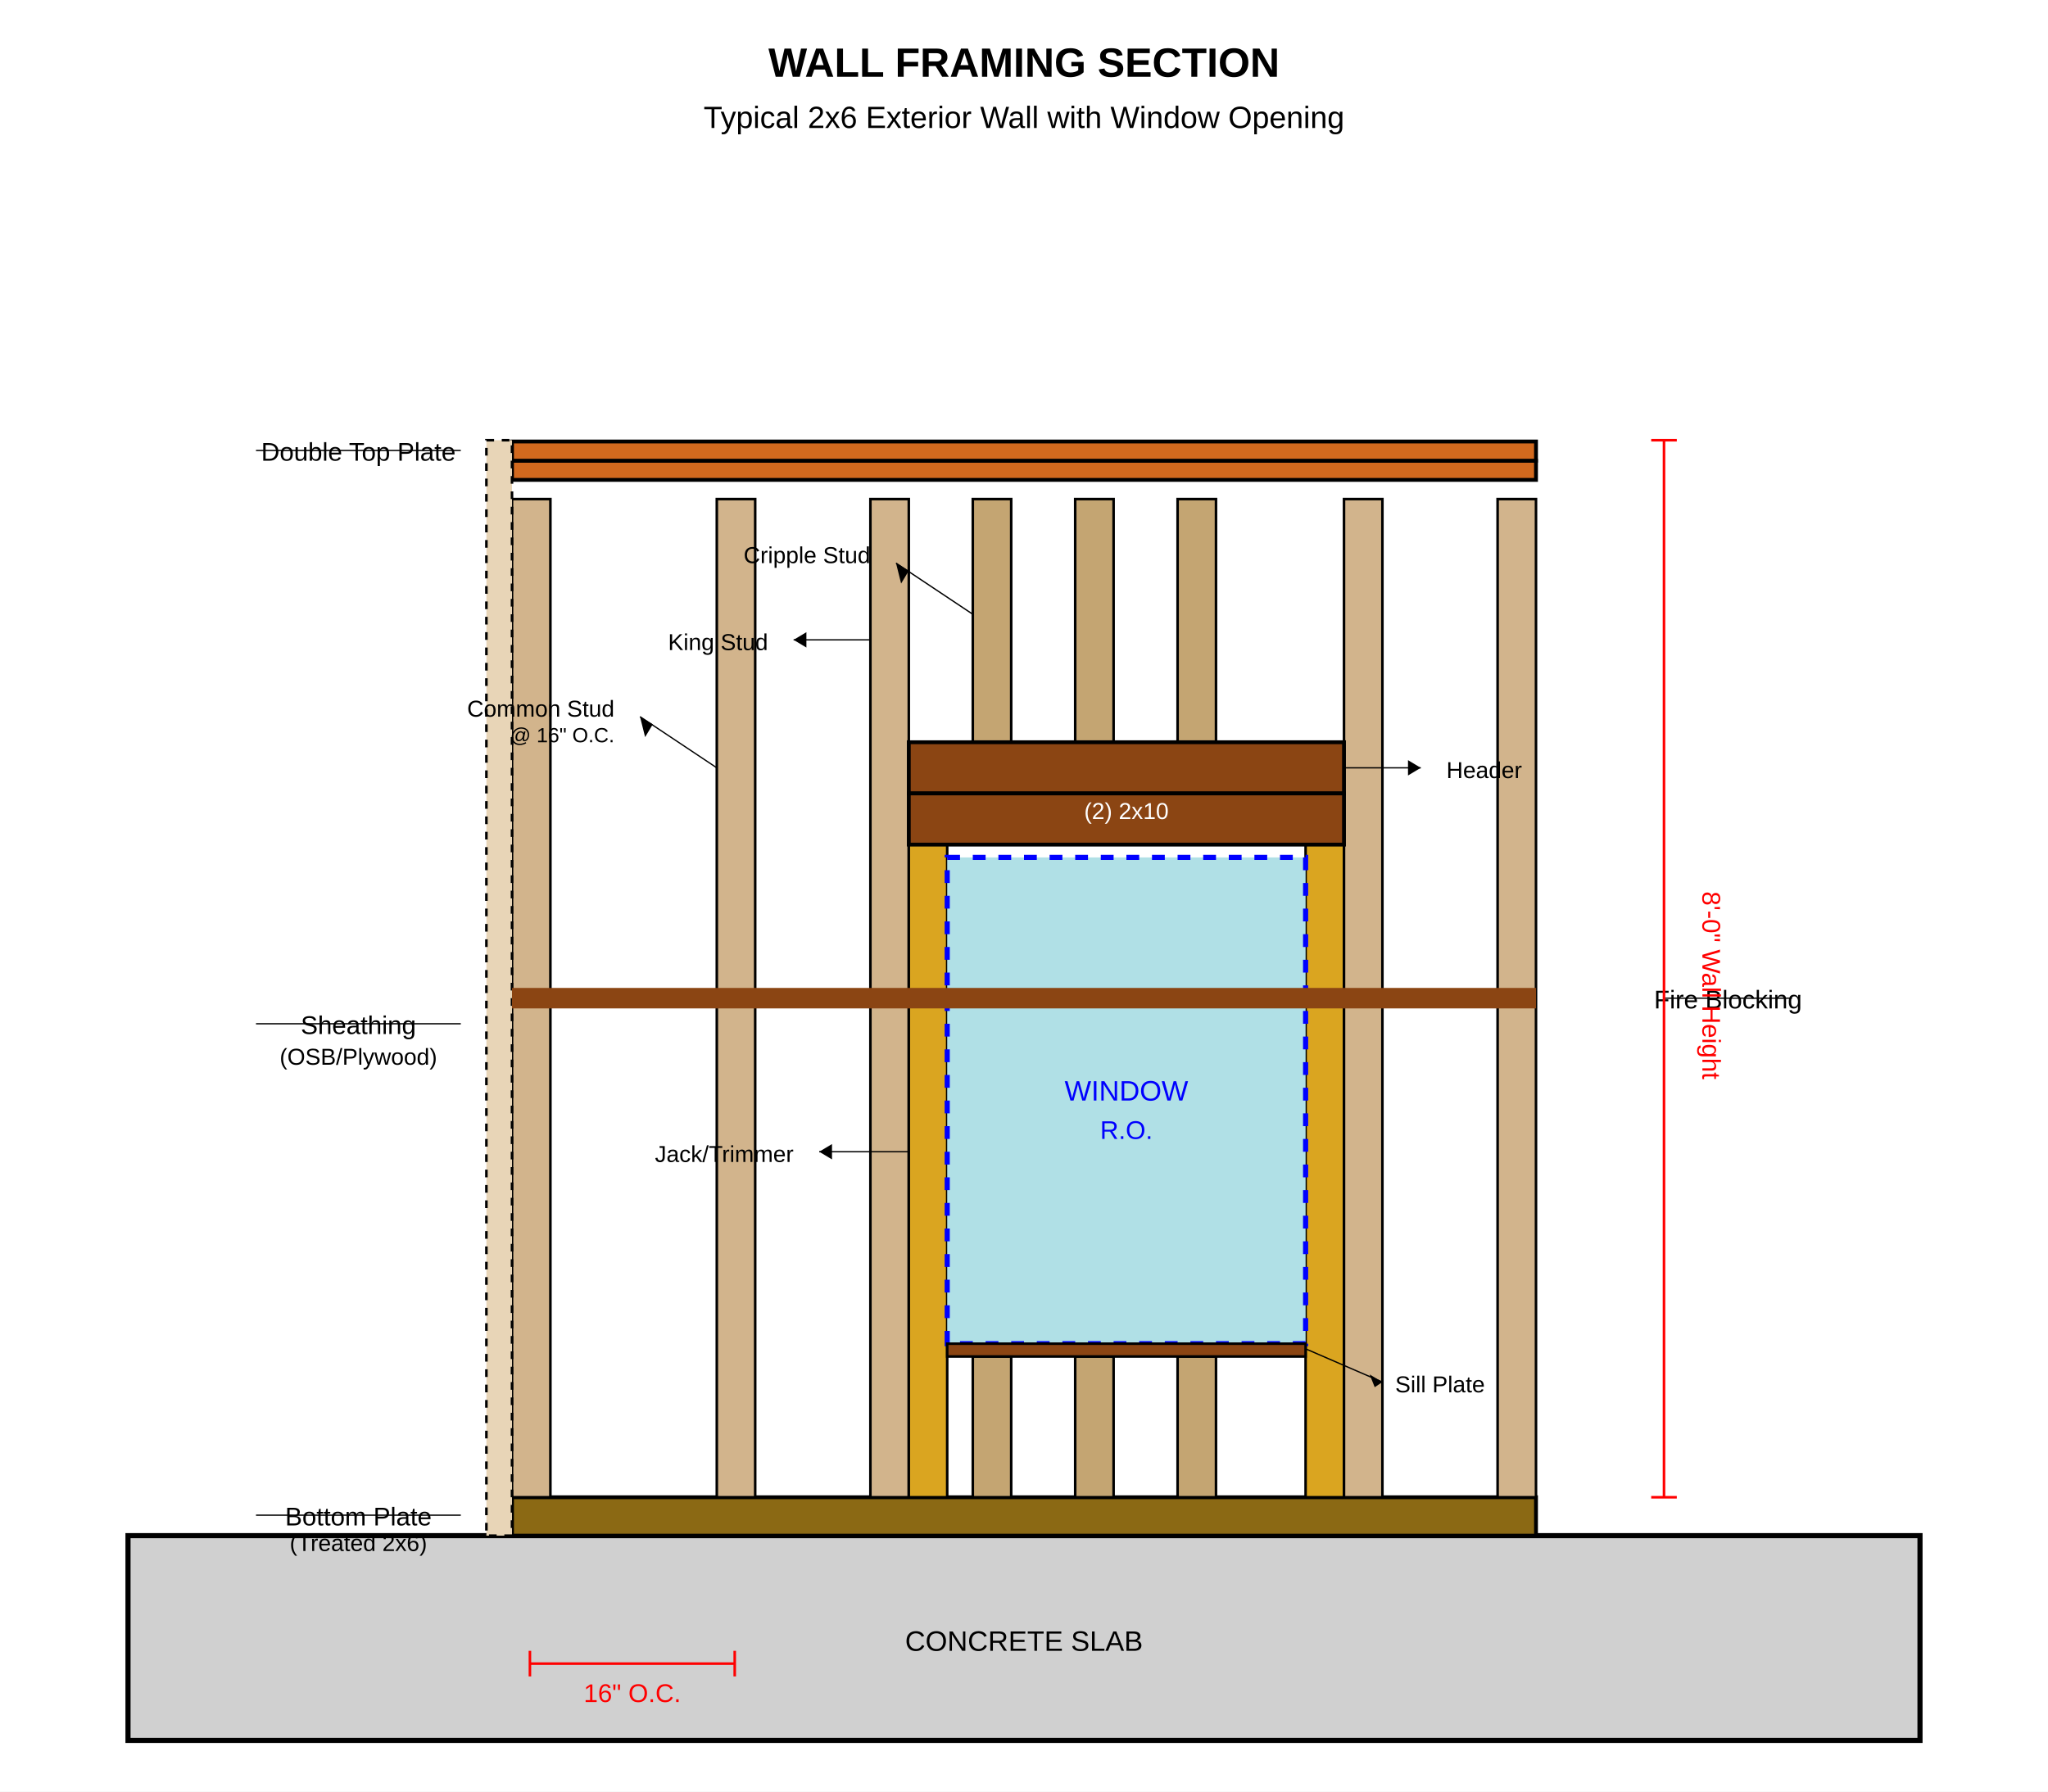
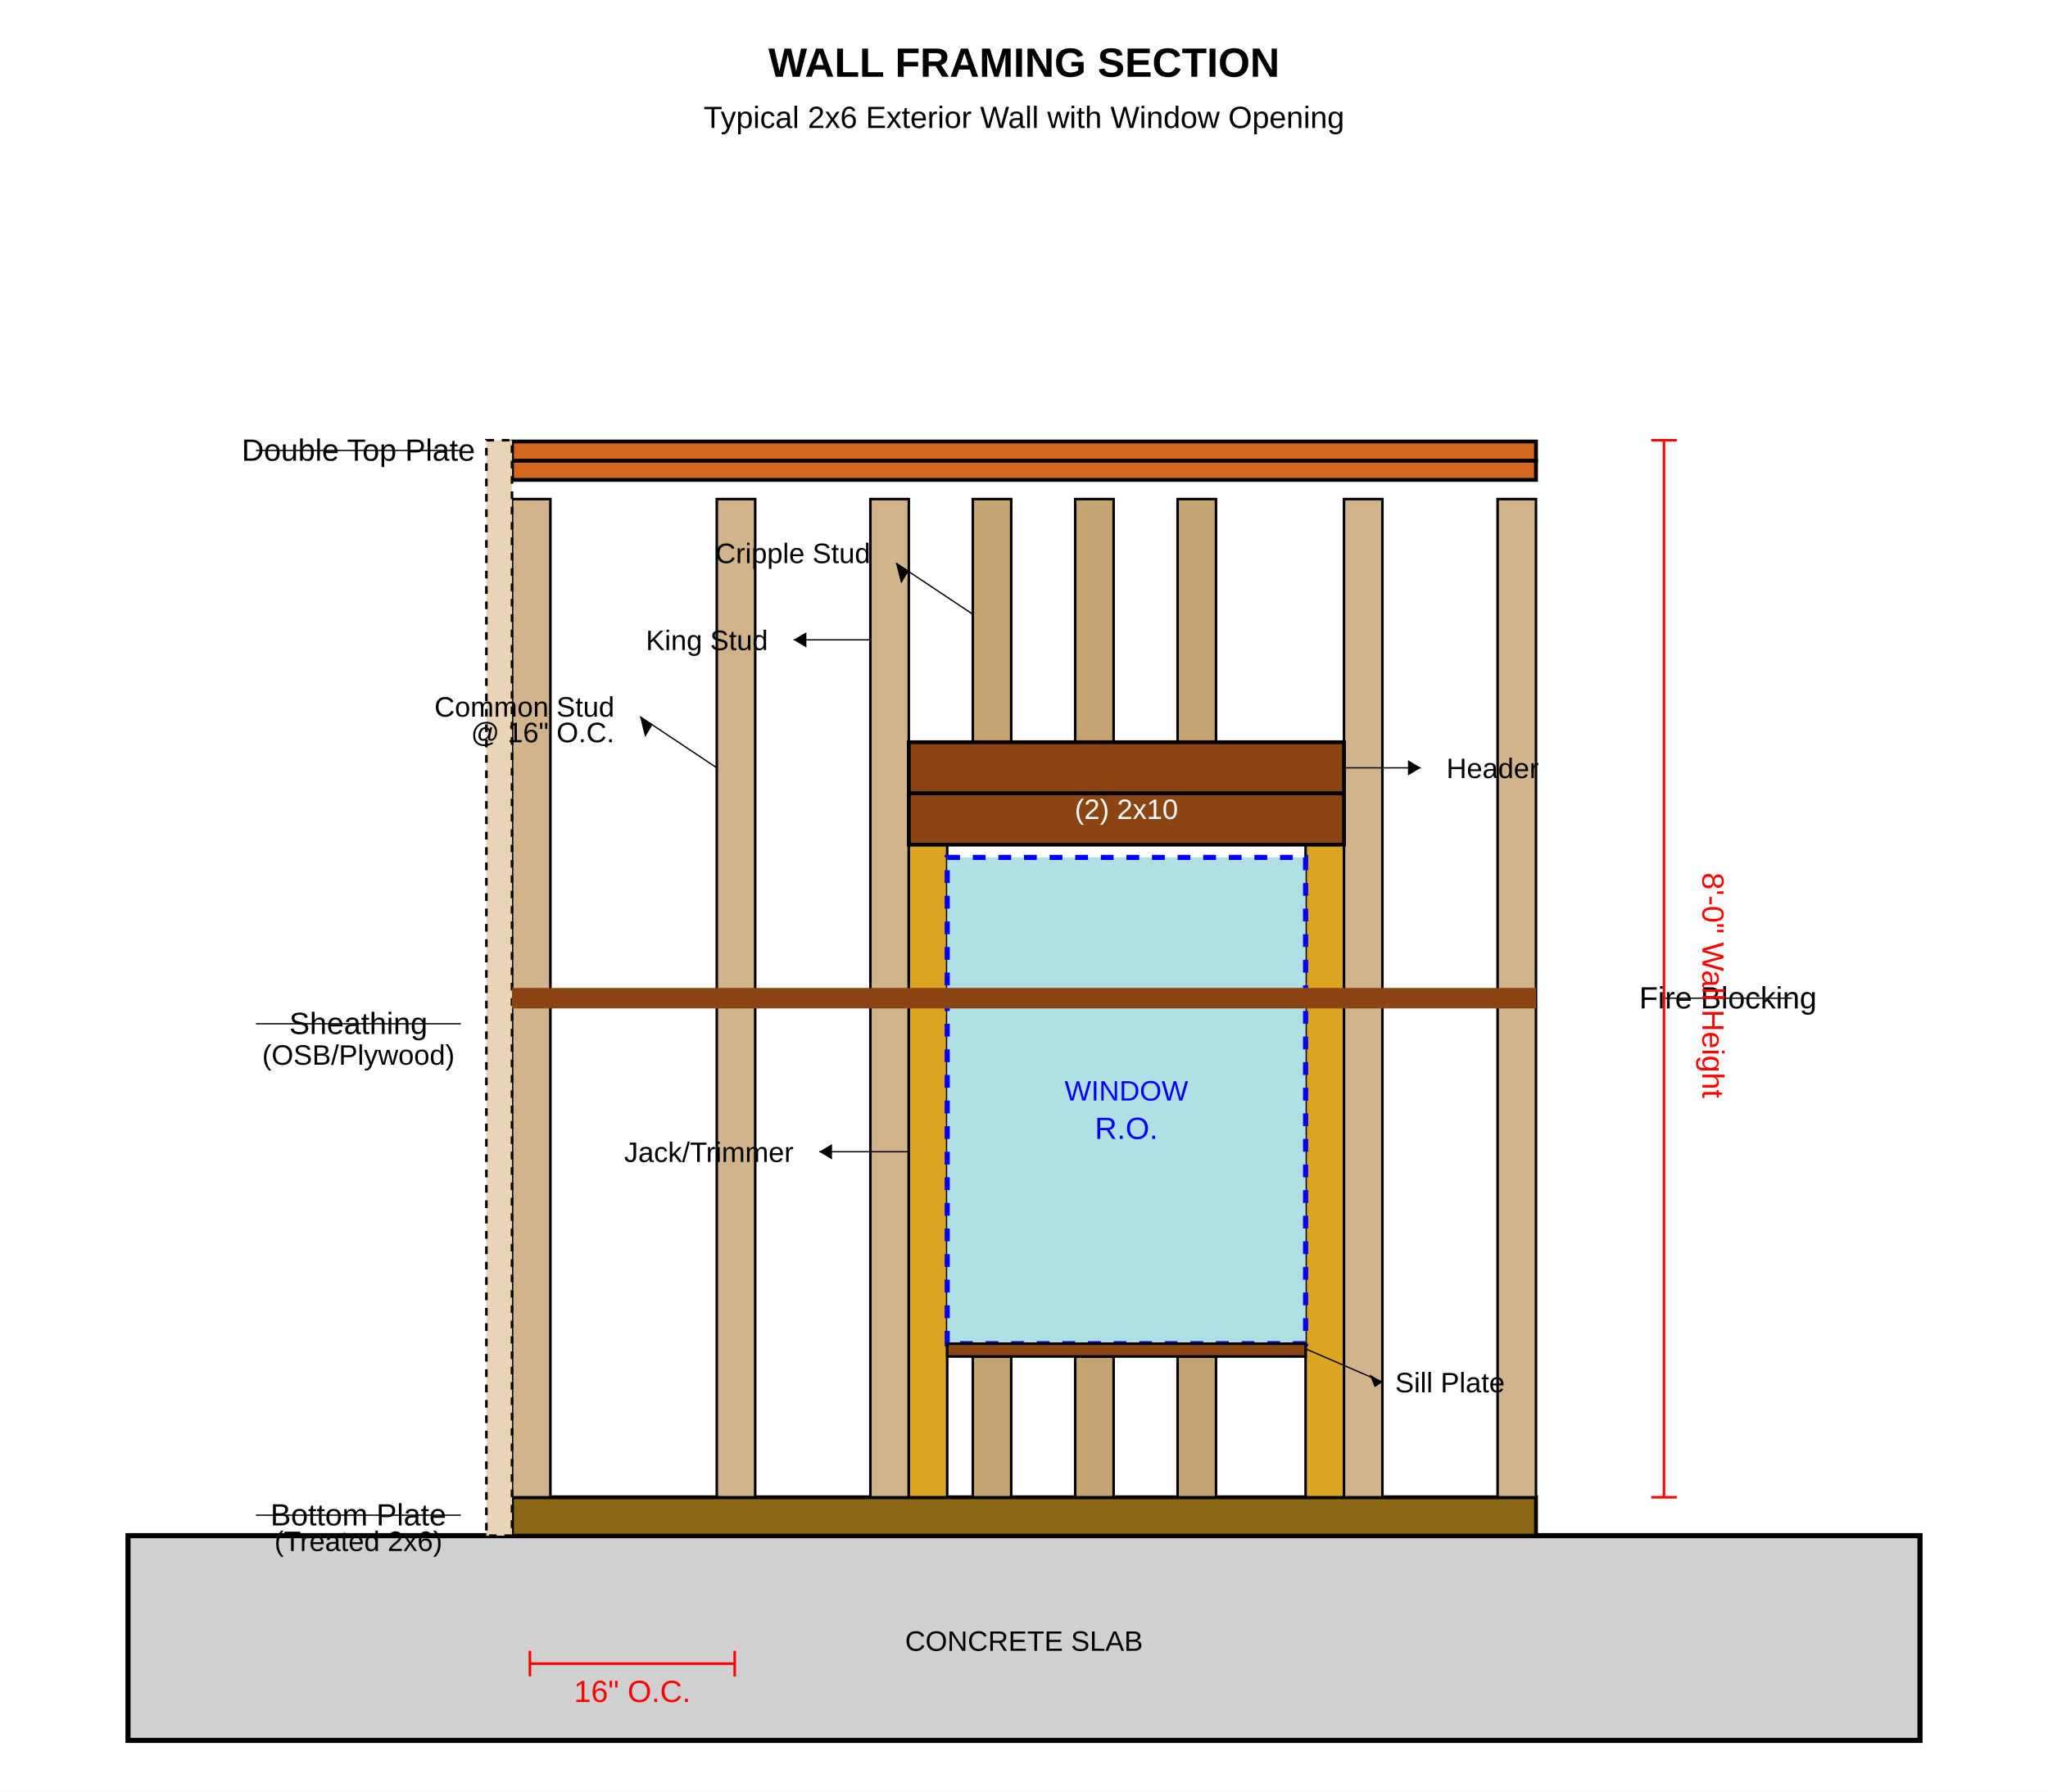
<svg xmlns="http://www.w3.org/2000/svg" width="800" height="700">
  <rect width="800" height="700" fill="#ffffff" />
  <text x="400" y="30" font-family="Arial" font-size="16" font-weight="bold" text-anchor="middle">WALL FRAMING SECTION</text>
  <text x="400" y="50" font-family="Arial" font-size="12" text-anchor="middle">Typical 2x6 Exterior Wall with Window Opening</text>
  <rect x="50" y="600" width="700" height="80" fill="#d0d0d0" stroke="#000" stroke-width="2" />
  <text x="400" y="645" font-family="Arial" font-size="11" text-anchor="middle">CONCRETE SLAB</text>
  <rect x="200" y="585" width="400" height="15" fill="#8b6914" stroke="#000" stroke-width="1.5" />
  <line x1="100" y1="592" x2="180" y2="592" stroke="#000" stroke-width="0.5" />
-   <text x="140" y="596" font-family="Arial" font-size="10" text-anchor="middle">Bottom Plate</text>
-   <text x="140" y="606" font-family="Arial" font-size="9" text-anchor="middle">(Treated 2x6)</text>
+   <text x="140" y="596" font-family="Arial" font-size="12" text-anchor="middle">Bottom Plate</text>
+   <text x="140" y="606" font-family="Arial" font-size="11" text-anchor="middle">(Treated 2x6)</text>
  <g id="studs">
    <rect x="200" y="195" width="15" height="390" fill="#d2b48c" stroke="#000" stroke-width="1" />
    <rect x="280" y="195" width="15" height="390" fill="#d2b48c" stroke="#000" stroke-width="1" />
    <rect x="340" y="195" width="15" height="390" fill="#d2b48c" stroke="#000" stroke-width="1" />
    <rect x="355" y="330" width="15" height="255" fill="#daa520" stroke="#000" stroke-width="1" />
    <rect x="510" y="330" width="15" height="255" fill="#daa520" stroke="#000" stroke-width="1" />
    <rect x="525" y="195" width="15" height="390" fill="#d2b48c" stroke="#000" stroke-width="1" />
    <rect x="585" y="195" width="15" height="390" fill="#d2b48c" stroke="#000" stroke-width="1" />
  </g>
  <rect x="380" y="195" width="15" height="95" fill="#c4a572" stroke="#000" stroke-width="1" />
  <rect x="420" y="195" width="15" height="95" fill="#c4a572" stroke="#000" stroke-width="1" />
  <rect x="460" y="195" width="15" height="95" fill="#c4a572" stroke="#000" stroke-width="1" />
  <rect x="380" y="530" width="15" height="55" fill="#c4a572" stroke="#000" stroke-width="1" />
  <rect x="420" y="530" width="15" height="55" fill="#c4a572" stroke="#000" stroke-width="1" />
  <rect x="460" y="530" width="15" height="55" fill="#c4a572" stroke="#000" stroke-width="1" />
  <rect x="355" y="290" width="170" height="20" fill="#8b4513" stroke="#000" stroke-width="1.5" />
  <rect x="355" y="310" width="170" height="20" fill="#8b4513" stroke="#000" stroke-width="1.5" />
-   <text x="440" y="320" font-family="Arial" font-size="9" fill="#fff" text-anchor="middle">(2) 2x10</text>
+   <text x="440" y="320" font-family="Arial" font-size="11" fill="#fff" text-anchor="middle">(2) 2x10</text>
  <rect x="370" y="335" width="140" height="190" fill="#b0e0e6" stroke="#0000ff" stroke-width="2" stroke-dasharray="5,5" />
  <text x="440" y="430" font-family="Arial" font-size="11" fill="#0000ff" text-anchor="middle">WINDOW</text>
-   <text x="440" y="445" font-family="Arial" font-size="10" fill="#0000ff" text-anchor="middle">R.O.</text>
+   <text x="440" y="445" font-family="Arial" font-size="12" fill="#0000ff" text-anchor="middle">R.O.</text>
  <rect x="370" y="525" width="140" height="5" fill="#8b4513" stroke="#000" stroke-width="1" />
  <rect x="200" y="180" width="400" height="7.5" fill="#d2691e" stroke="#000" stroke-width="1.5" />
  <rect x="200" y="172.5" width="400" height="7.5" fill="#d2691e" stroke="#000" stroke-width="1.5" />
  <line x1="100" y1="176" x2="180" y2="176" stroke="#000" stroke-width="0.5" />
-   <text x="140" y="180" font-family="Arial" font-size="10" text-anchor="middle">Double Top Plate</text>
+   <text x="140" y="180" font-family="Arial" font-size="12" text-anchor="middle">Double Top Plate</text>
  <rect x="190" y="172" width="10" height="428" fill="#e8d5b7" stroke="#000" stroke-width="1" stroke-dasharray="3,3" />
  <line x1="100" y1="400" x2="180" y2="400" stroke="#000" stroke-width="0.5" />
-   <text x="140" y="404" font-family="Arial" font-size="10" text-anchor="middle">Sheathing</text>
-   <text x="140" y="416" font-family="Arial" font-size="9" text-anchor="middle">(OSB/Plywood)</text>
+   <text x="140" y="404" font-family="Arial" font-size="12" text-anchor="middle">Sheathing</text>
+   <text x="140" y="416" font-family="Arial" font-size="11" text-anchor="middle">(OSB/Plywood)</text>
  <line x1="200" y1="390" x2="600" y2="390" stroke="#8b4513" stroke-width="8" />
  <line x1="650" y1="390" x2="700" y2="390" stroke="#000" stroke-width="0.5" />
-   <text x="675" y="394" font-family="Arial" font-size="10" text-anchor="middle">Fire Blocking</text>
+   <text x="675" y="394" font-family="Arial" font-size="12" text-anchor="middle">Fire Blocking</text>
  <g>
    <line x1="207" y1="650" x2="287" y2="650" stroke="#ff0000" stroke-width="1" />
    <line x1="207" y1="645" x2="207" y2="655" stroke="#ff0000" stroke-width="1" />
    <line x1="287" y1="645" x2="287" y2="655" stroke="#ff0000" stroke-width="1" />
-     <text x="247" y="665" font-family="Arial" font-size="10" fill="#ff0000" text-anchor="middle">16" O.C.</text>
+     <text x="247" y="665" font-family="Arial" font-size="12" fill="#ff0000" text-anchor="middle">16" O.C.</text>
  </g>
  <g>
    <line x1="650" y1="172" x2="650" y2="585" stroke="#ff0000" stroke-width="1" />
    <line x1="645" y1="172" x2="655" y2="172" stroke="#ff0000" stroke-width="1" />
    <line x1="645" y1="585" x2="655" y2="585" stroke="#ff0000" stroke-width="1" />
-     <text x="665" y="385" font-family="Arial" font-size="10" fill="#ff0000" transform="rotate(90 665 385)" text-anchor="middle">8'-0" Wall Height</text>
+     <text x="665" y="385" font-family="Arial" font-size="12" fill="#ff0000" transform="rotate(90 665 385)" text-anchor="middle">8'-0" Wall Height</text>
  </g>
  <line x1="340" y1="250" x2="310" y2="250" stroke="#000" stroke-width="0.5" />
  <polygon points="310,250 315,247 315,253" fill="#000" />
-   <text x="300" y="254" font-family="Arial" font-size="9" text-anchor="end">King Stud</text>
+   <text x="300" y="254" font-family="Arial" font-size="11" text-anchor="end">King Stud</text>
  <line x1="355" y1="450" x2="320" y2="450" stroke="#000" stroke-width="0.5" />
  <polygon points="320,450 325,447 325,453" fill="#000" />
-   <text x="310" y="454" font-family="Arial" font-size="9" text-anchor="end">Jack/Trimmer</text>
+   <text x="310" y="454" font-family="Arial" font-size="11" text-anchor="end">Jack/Trimmer</text>
  <line x1="380" y1="240" x2="350" y2="220" stroke="#000" stroke-width="0.5" />
  <polygon points="350,220 355,223 352,228" fill="#000" />
-   <text x="340" y="220" font-family="Arial" font-size="9" text-anchor="end">Cripple Stud</text>
+   <text x="340" y="220" font-family="Arial" font-size="11" text-anchor="end">Cripple Stud</text>
  <line x1="525" y1="300" x2="555" y2="300" stroke="#000" stroke-width="0.5" />
  <polygon points="555,300 550,297 550,303" fill="#000" />
-   <text x="565" y="304" font-family="Arial" font-size="9">Header</text>
+   <text x="565" y="304" font-family="Arial" font-size="11">Header</text>
  <line x1="510" y1="527" x2="540" y2="540" stroke="#000" stroke-width="0.5" />
  <polygon points="540,540 535,537 537,542" fill="#000" />
-   <text x="545" y="544" font-family="Arial" font-size="9">Sill Plate</text>
+   <text x="545" y="544" font-family="Arial" font-size="11">Sill Plate</text>
  <line x1="280" y1="300" x2="250" y2="280" stroke="#000" stroke-width="0.5" />
  <polygon points="250,280 255,283 252,288" fill="#000" />
-   <text x="240" y="280" font-family="Arial" font-size="9" text-anchor="end">Common Stud</text>
-   <text x="240" y="290" font-family="Arial" font-size="8" text-anchor="end">@ 16" O.C.</text>
+   <text x="240" y="280" font-family="Arial" font-size="11" text-anchor="end">Common Stud</text>
+   <text x="240" y="290" font-family="Arial" font-size="11" text-anchor="end">@ 16" O.C.</text>
</svg>
